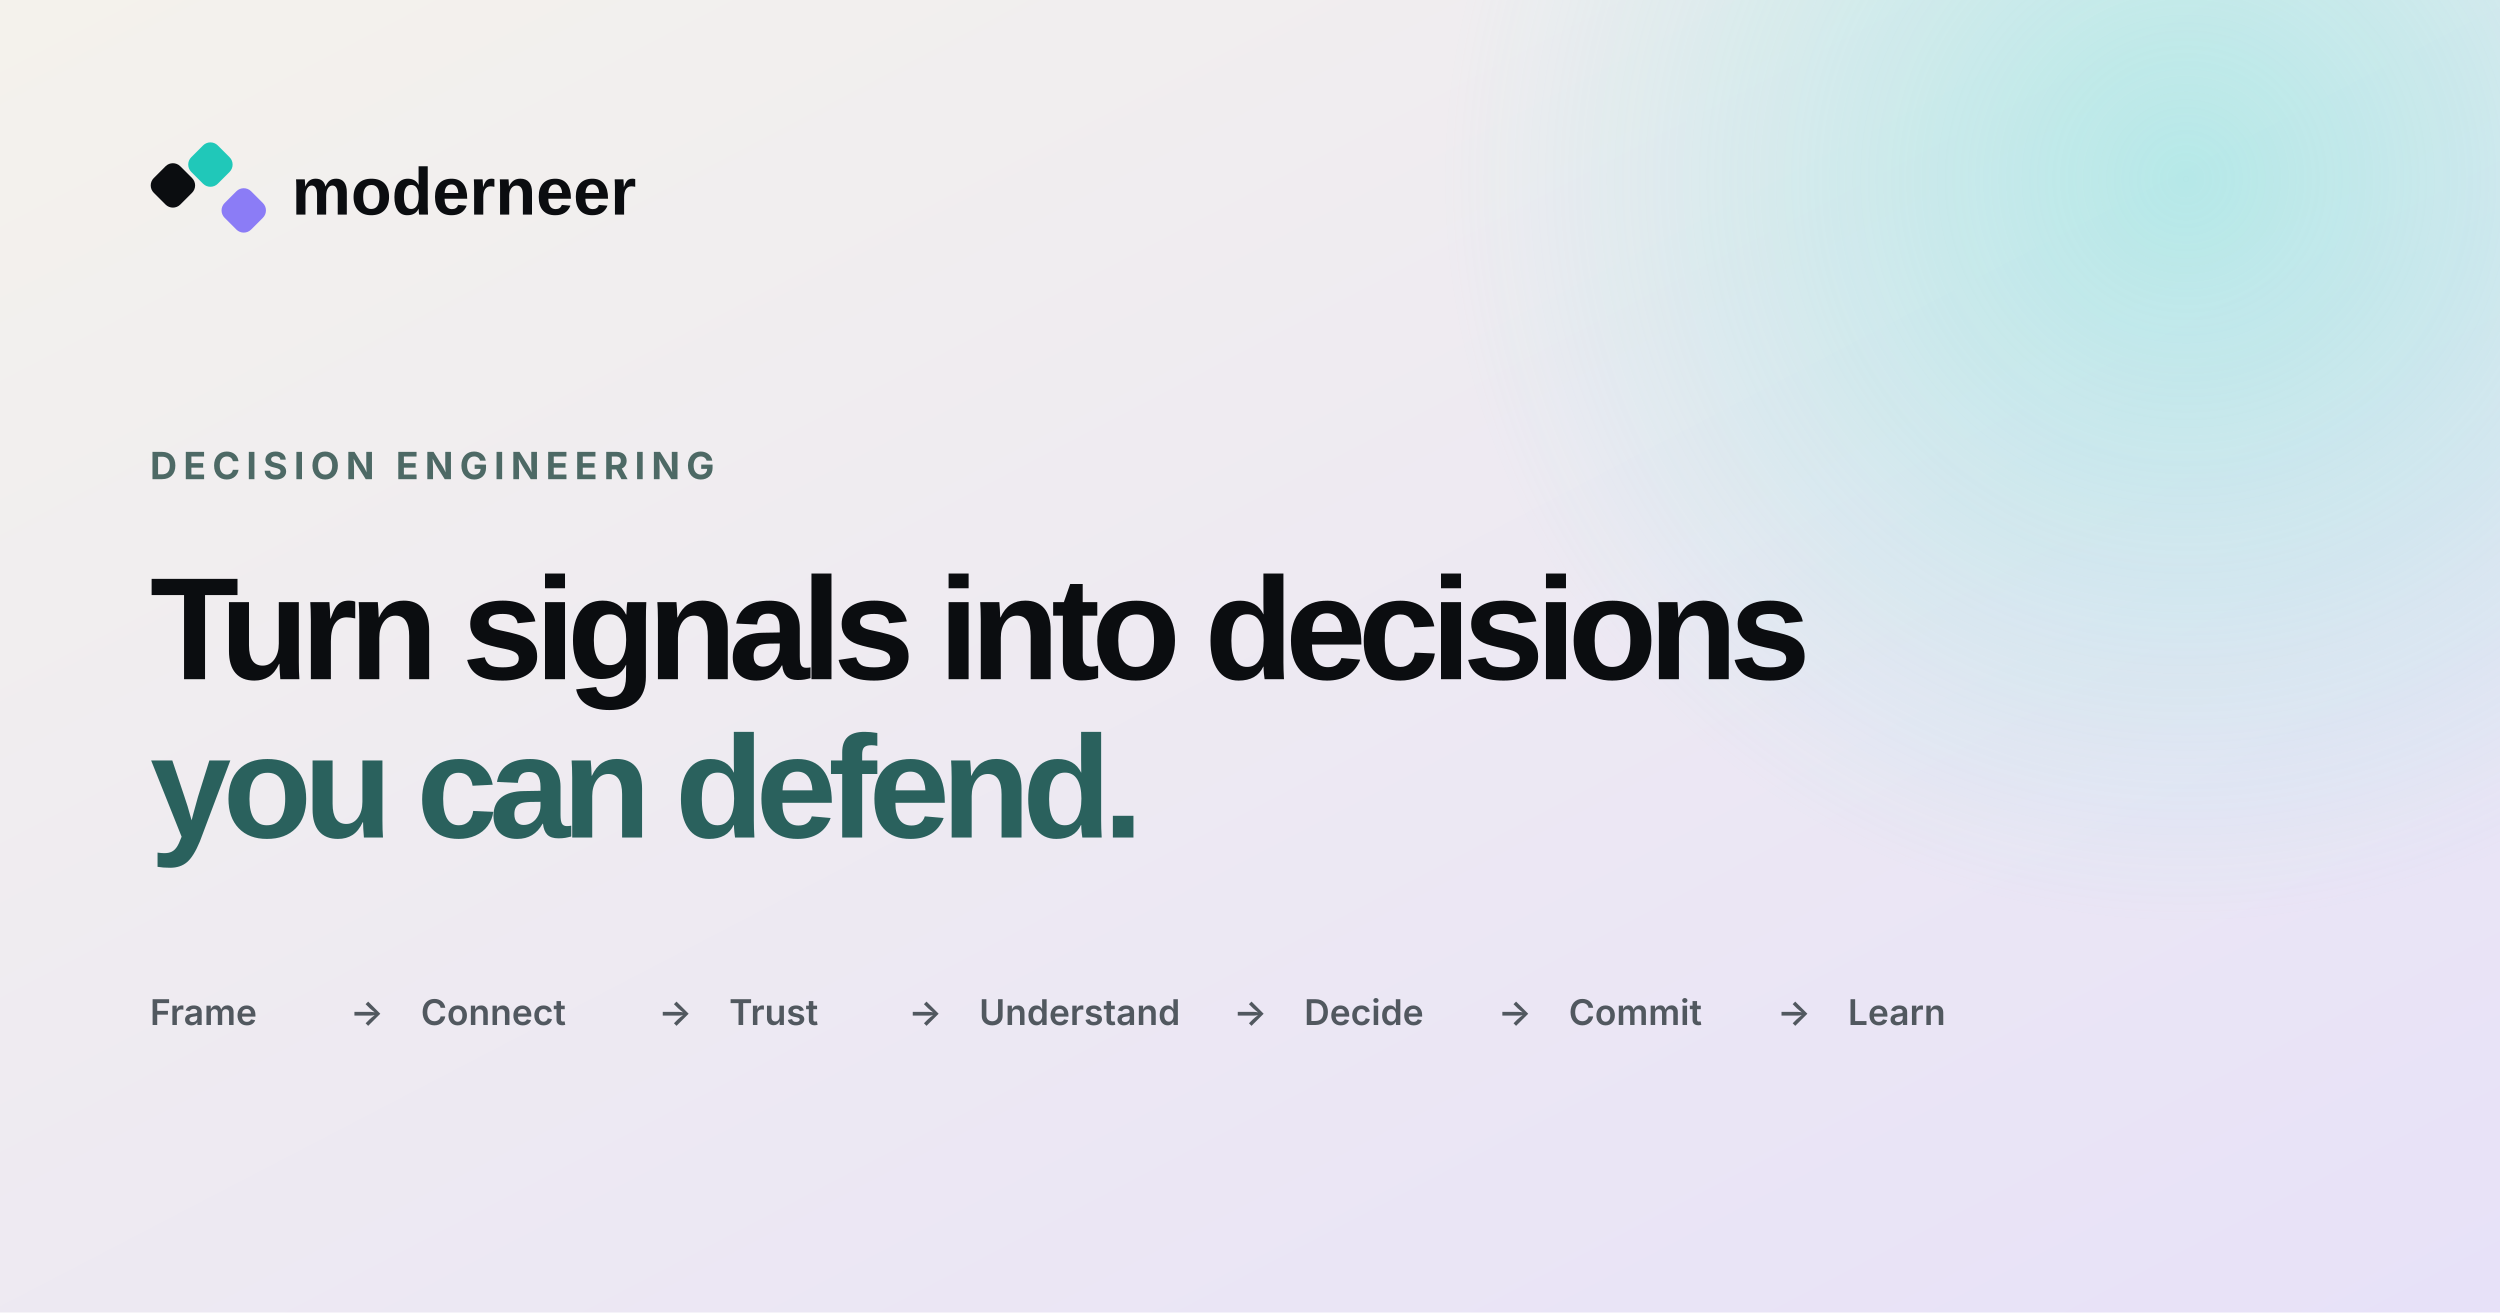
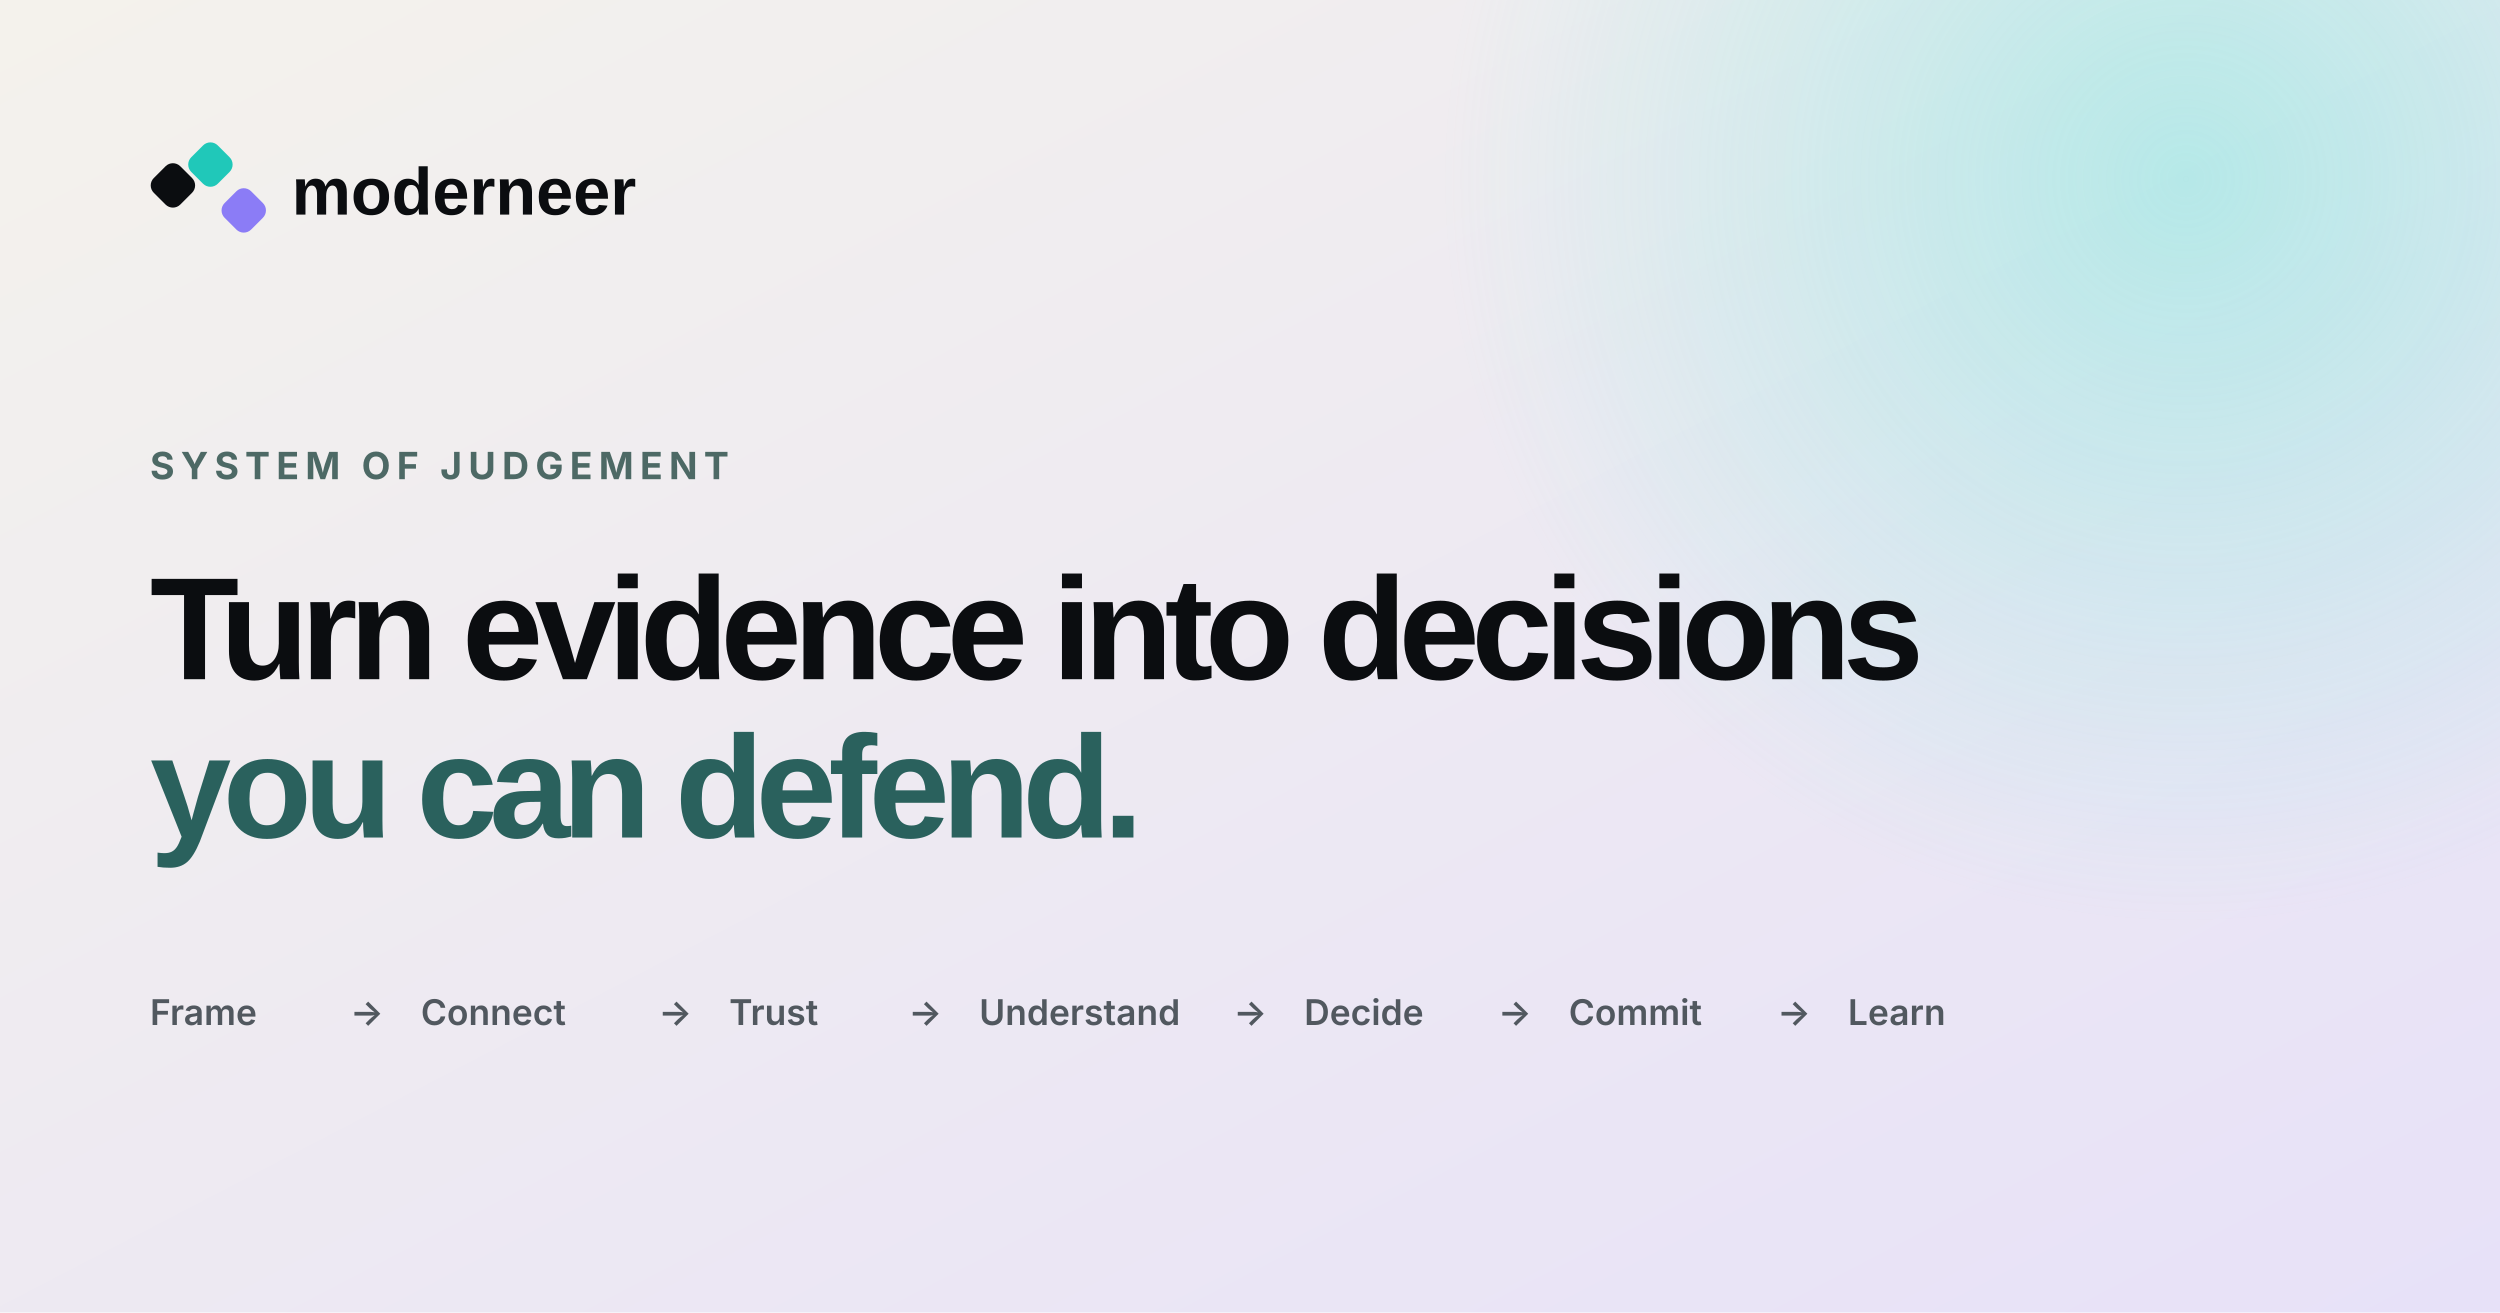
<svg xmlns="http://www.w3.org/2000/svg" width="1200" height="630" viewBox="0 0 1200 630">
  <defs>
    <linearGradient id="bg" x1="0" x2="1" y1="0" y2="1">
      <stop stop-color="#f4f2ec" />
      <stop offset="1" stop-color="#e7e1f8" />
    </linearGradient>
    <radialGradient id="glow">
      <stop stop-color="#5be7d7" stop-opacity=".38" />
      <stop offset="1" stop-color="#5be7d7" stop-opacity="0" />
    </radialGradient>
  </defs>
  <rect width="1200" height="630" fill="url(#bg)" />
  <circle cx="1050" cy="85" r="360" fill="url(#glow)" />
  <g transform="translate(72 68)">
    <g transform="translate(0 0)">
      <rect x="2" y="12" width="18" height="18" rx="5" transform="rotate(45 11 21)" fill="#0b0d10" />
      <rect x="20" y="2" width="18" height="18" rx="5" transform="rotate(45 29 11)" fill="#20c8b9" />
      <rect x="36" y="24" width="18" height="18" rx="5" transform="rotate(45 45 33)" fill="#8b7cf6" />
    </g>
    <text x="68" y="35" font-family="Manrope,Arial,sans-serif" font-size="32" font-weight="800" fill="#0b0d10">moderneer</text>
  </g>
-   <text x="72" y="230" font-family="Inter,Arial,sans-serif" font-size="18" font-weight="700" letter-spacing="3" fill="#4d6965">DECISION ENGINEERING</text>
-   <text x="72" y="326" font-family="Manrope,Arial,sans-serif" font-size="70" font-weight="700" letter-spacing="-4" fill="#0b0d10">Turn signals into decisions</text>
+   <text x="72" y="230" font-family="Inter,Arial,sans-serif" font-size="18" font-weight="700" letter-spacing="3" fill="#4d6965">SYSTEM OF JUDGEMENT</text>
+   <text x="72" y="326" font-family="Manrope,Arial,sans-serif" font-size="70" font-weight="700" letter-spacing="-4" fill="#0b0d10">Turn evidence into decisions</text>
  <text x="72" y="402" font-family="Manrope,Arial,sans-serif" font-size="70" font-weight="700" letter-spacing="-4" fill="#2a615d">you can defend.</text>
  <g transform="translate(72 492)" font-family="Inter,Arial,sans-serif" font-size="17" font-weight="600" fill="#51585f">
    <text x="0">Frame</text>
    <text x="96">→</text>
    <text x="130">Connect</text>
    <text x="244">→</text>
    <text x="278">Trust</text>
    <text x="364">→</text>
    <text x="398">Understand</text>
    <text x="520">→</text>
    <text x="554">Decide</text>
    <text x="647">→</text>
    <text x="681">Commit</text>
    <text x="781">→</text>
    <text x="815">Learn</text>
  </g>
</svg>
